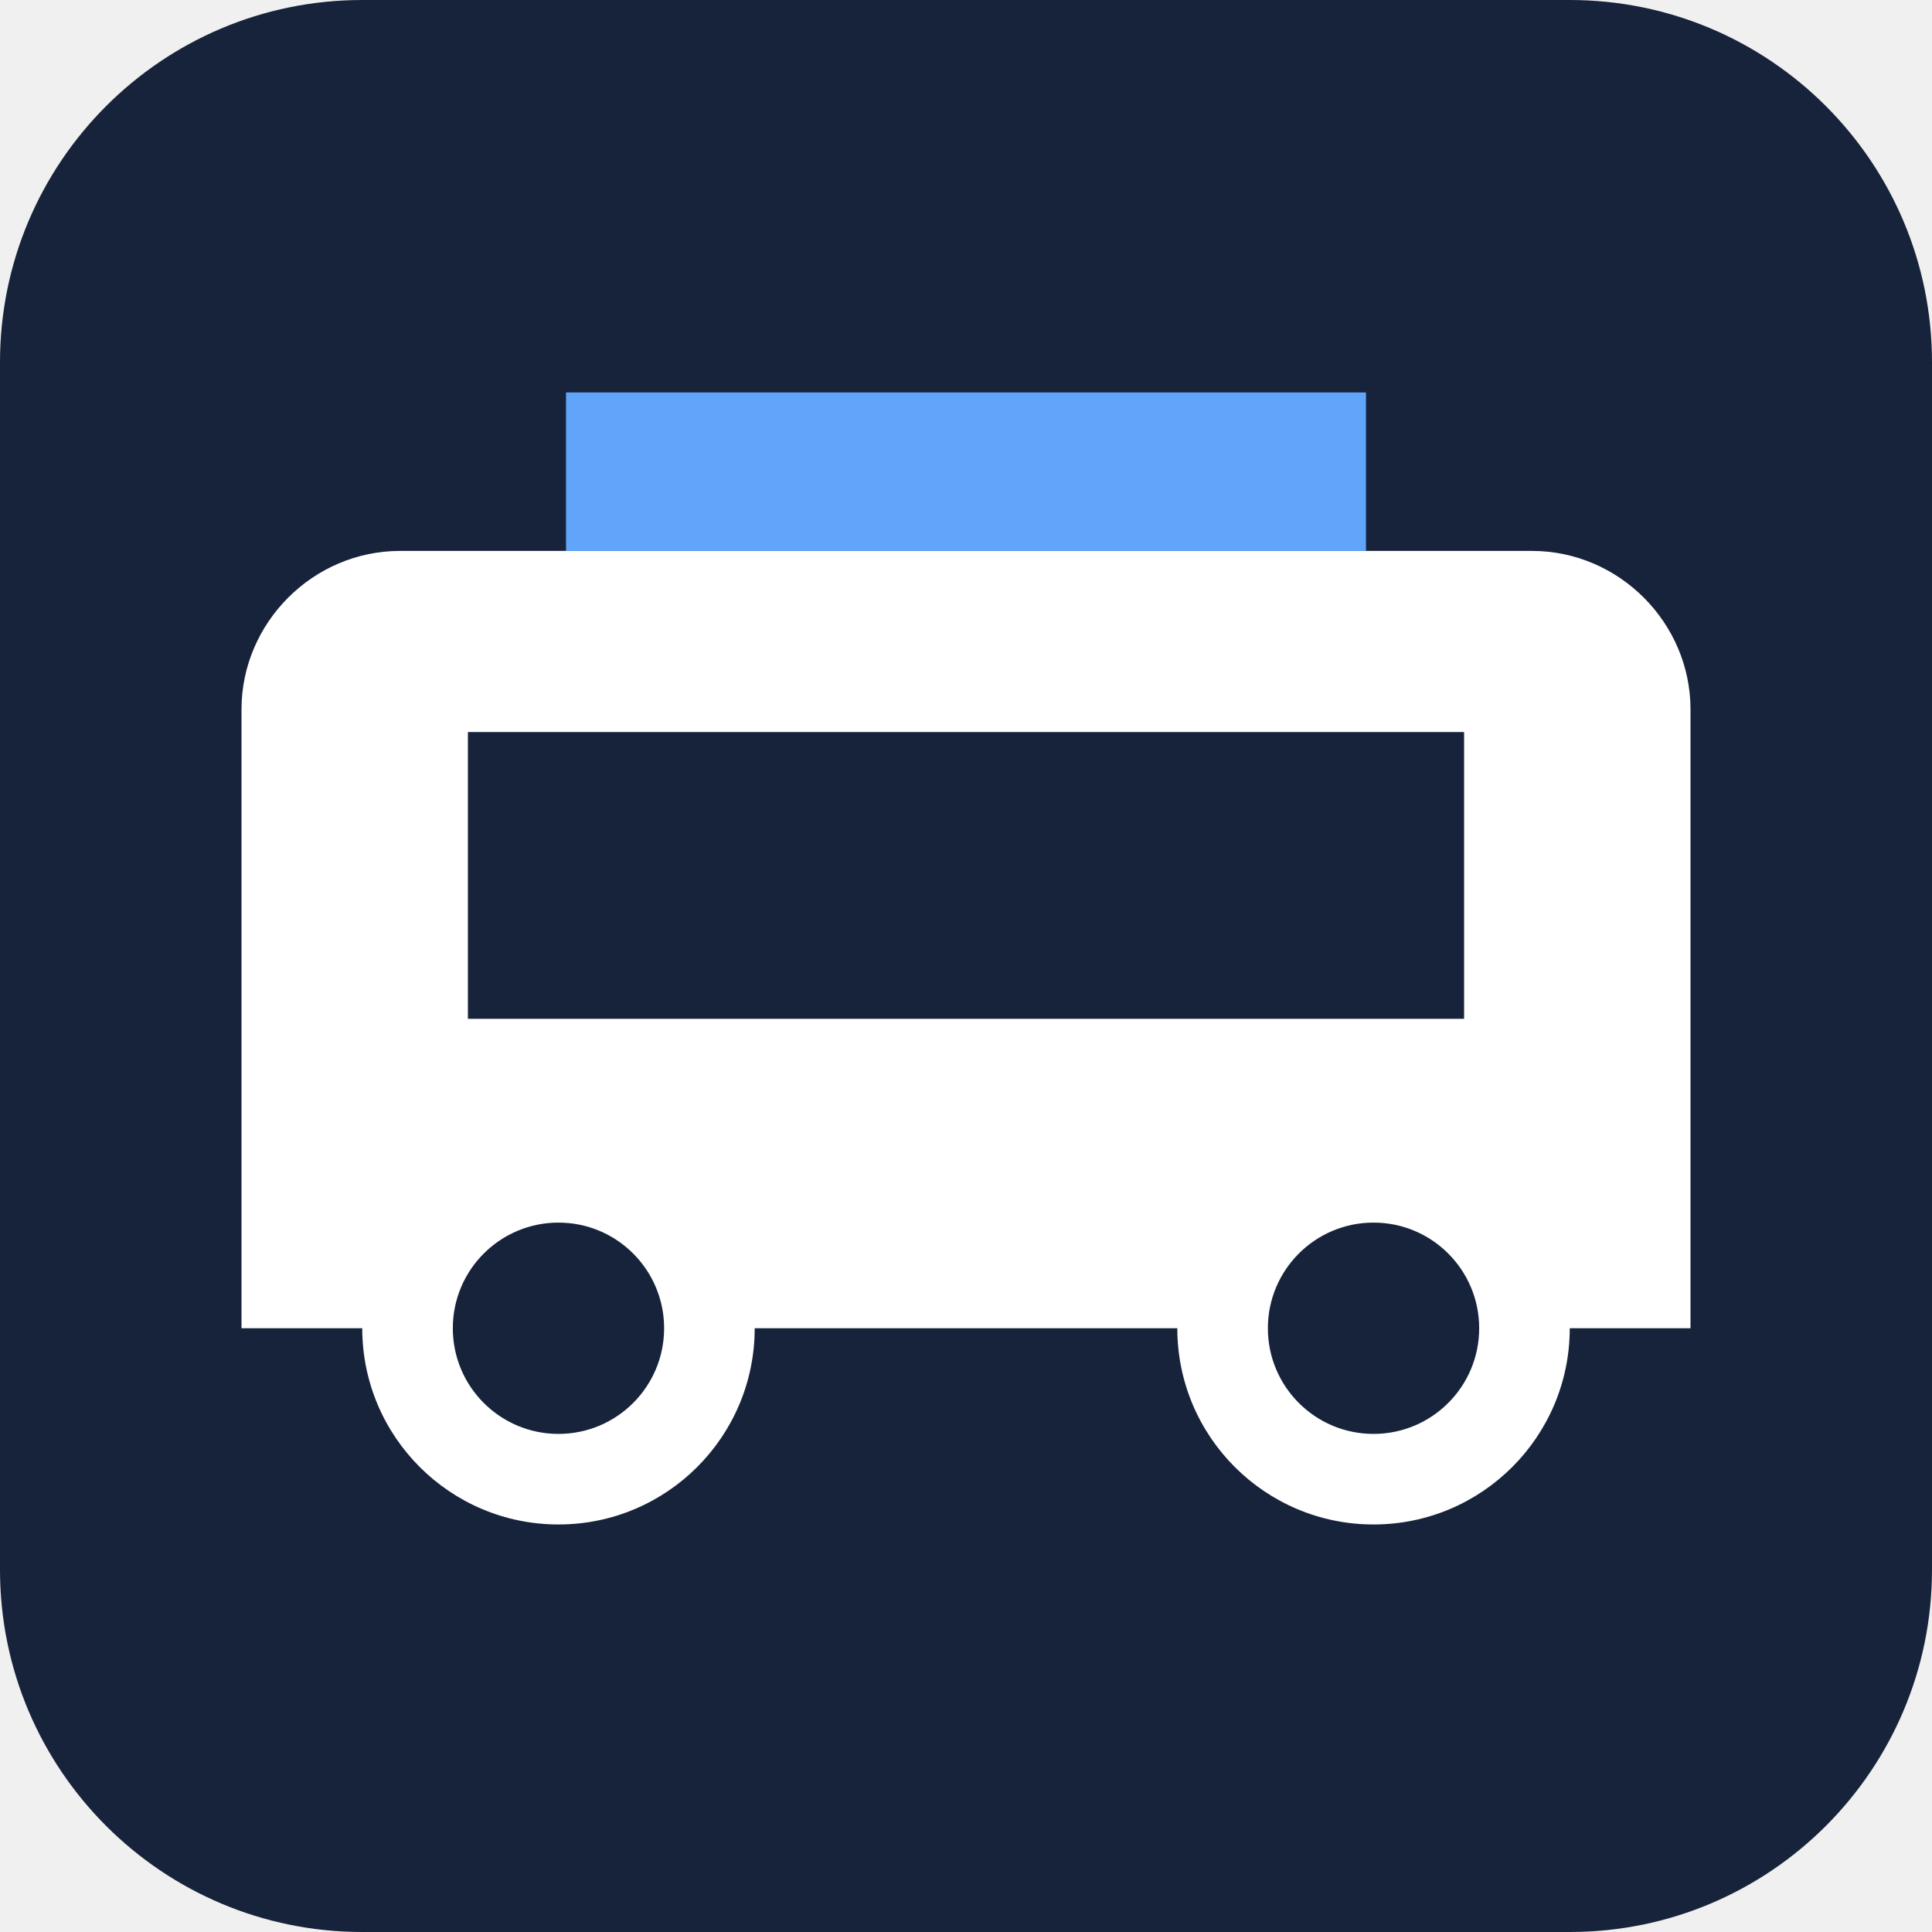
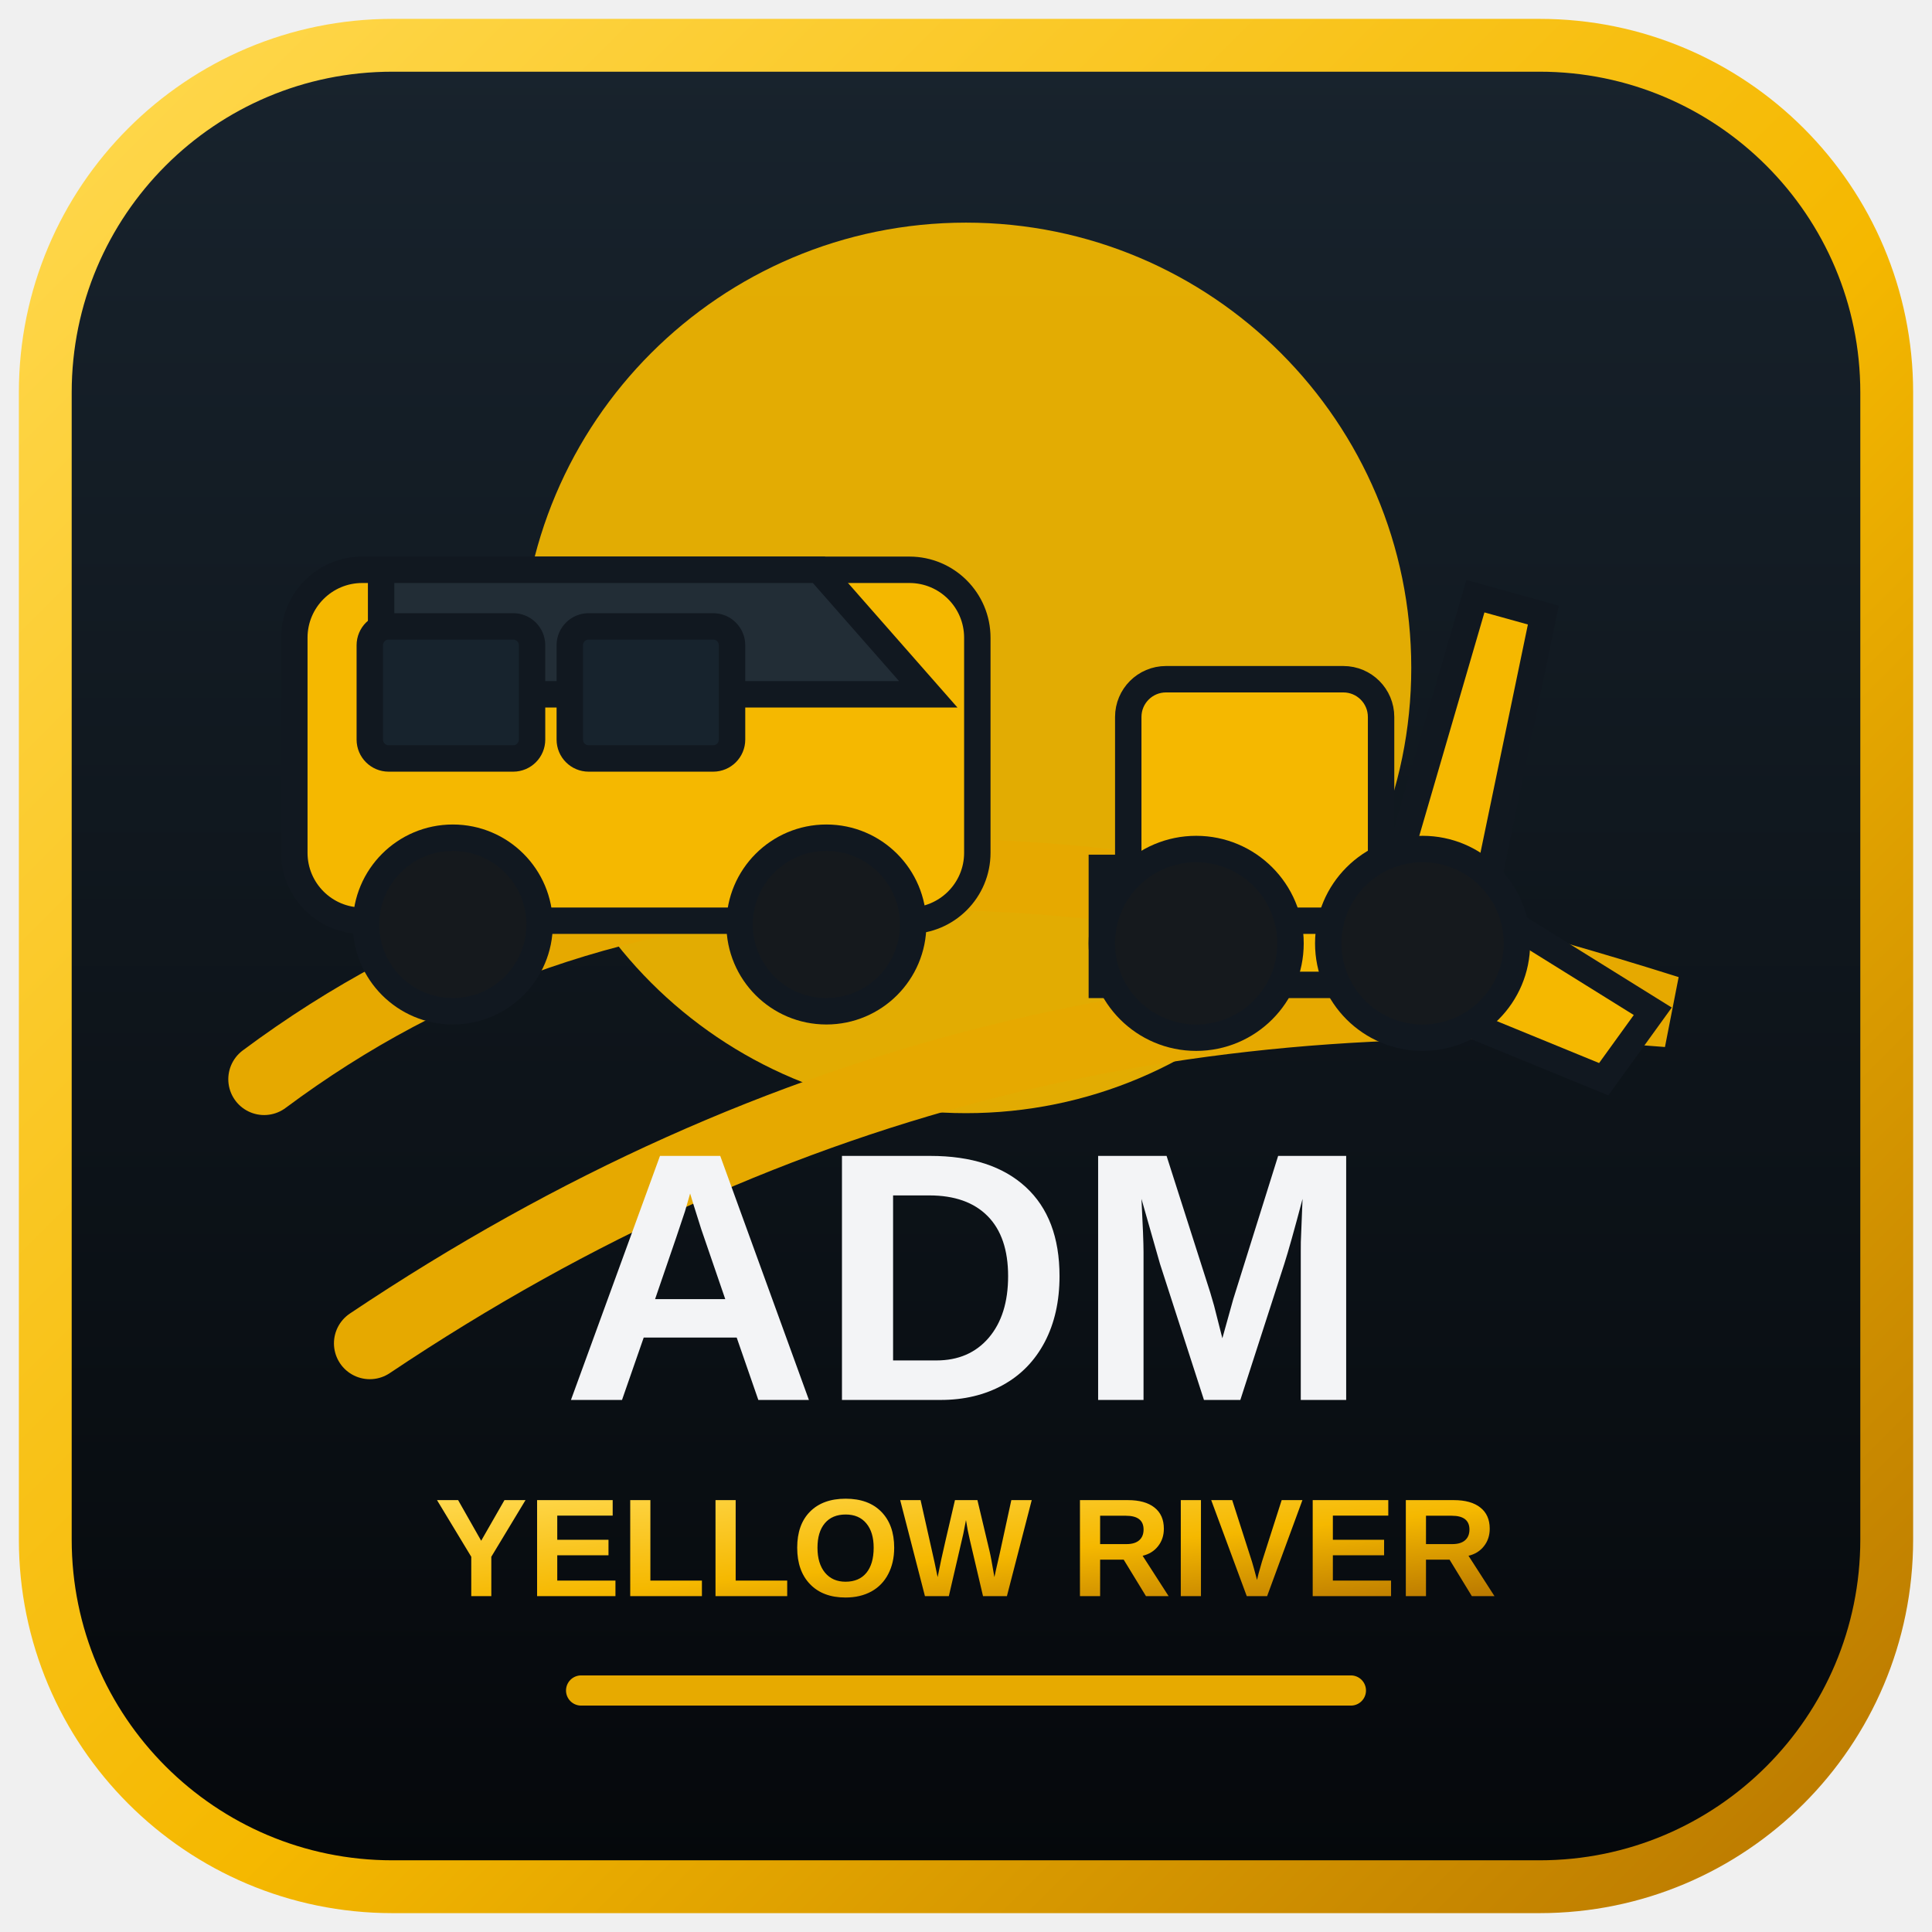
<svg xmlns="http://www.w3.org/2000/svg" viewBox="0 0 512 512">
-   <rect width="512" height="512" rx="96" fill="#17233b" />
-   <path fill="#fff" d="M106 146h300c23 0 42 19 42 42v164h-32a52 52 0 0 1-104 0H200a52 52 0 0 1-104 0H64V188c0-23 19-42 42-42Zm18 48v76h264v-76H124Zm24 130a28 28 0 1 0 0 56 28 28 0 0 0 0-56Zm216 0a28 28 0 1 0 0 56 28 28 0 0 0 0-56Z" />
-   <path fill="#60a5fa" d="M150 104h212v42H150z" />
+   <defs>
+     <linearGradient id="g" x1="0" y1="0" x2="1" y2="1">
+       <stop stop-color="#ffd84d" />
+       <stop offset=".55" stop-color="#f5b800" />
+       <stop offset="1" stop-color="#b97800" />
+     </linearGradient>
+     <linearGradient id="bg" x1="0" y1="0" x2="0" y2="1">
+       <stop stop-color="#18232d" />
+       <stop offset="1" stop-color="#05080b" />
+     </linearGradient>
+   </defs>
+   <rect x="12" y="12" width="488" height="488" rx="92" fill="url(#bg)" stroke="url(#g)" stroke-width="14" />
+   <circle cx="256" cy="177" r="118" fill="#f4b900" opacity=".92" />
+   <path d="M70 286c90-67 204-71 372-18-123-10-235 15-344 88" fill="none" stroke="#e6a900" stroke-width="19" stroke-linecap="round" />
+   <g fill="#f5b800" stroke="#111820" stroke-width="7">
+     <rect x="78" y="151" width="181" height="93" rx="18" />
+     <path d="M101 151h116l29 33H101z" fill="#222d36" />
+     <rect x="98" y="166" width="43" height="35" rx="5" fill="#17232d" />
+     <rect x="151" y="166" width="43" height="35" rx="5" fill="#17232d" />
+     <circle cx="120" cy="245" r="23" fill="#15191d" />
+     <circle cx="219" cy="245" r="23" fill="#15191d" />
+     <path d="M292 230h78l21-72 18 5-16 77 45 28-13 18-61-25h-72z" />
+     <rect x="299" y="180" width="67" height="64" rx="10" />
+     <circle cx="317" cy="250" r="25" fill="#15191d" />
+     <circle cx="377" cy="250" r="25" fill="#15191d" />
+   </g>
+   <text x="256" y="371" text-anchor="middle" font-family="Arial,sans-serif" font-size="94" font-weight="900" fill="#f3f4f6">ADM</text>
+   <text x="256" y="423" text-anchor="middle" font-family="Arial,sans-serif" font-size="37" font-weight="900" fill="url(#g)">YELLOW RIVER</text>
+   <path d="M154 448h204" stroke="#e7aa00" stroke-width="8" stroke-linecap="round" />
</svg>
